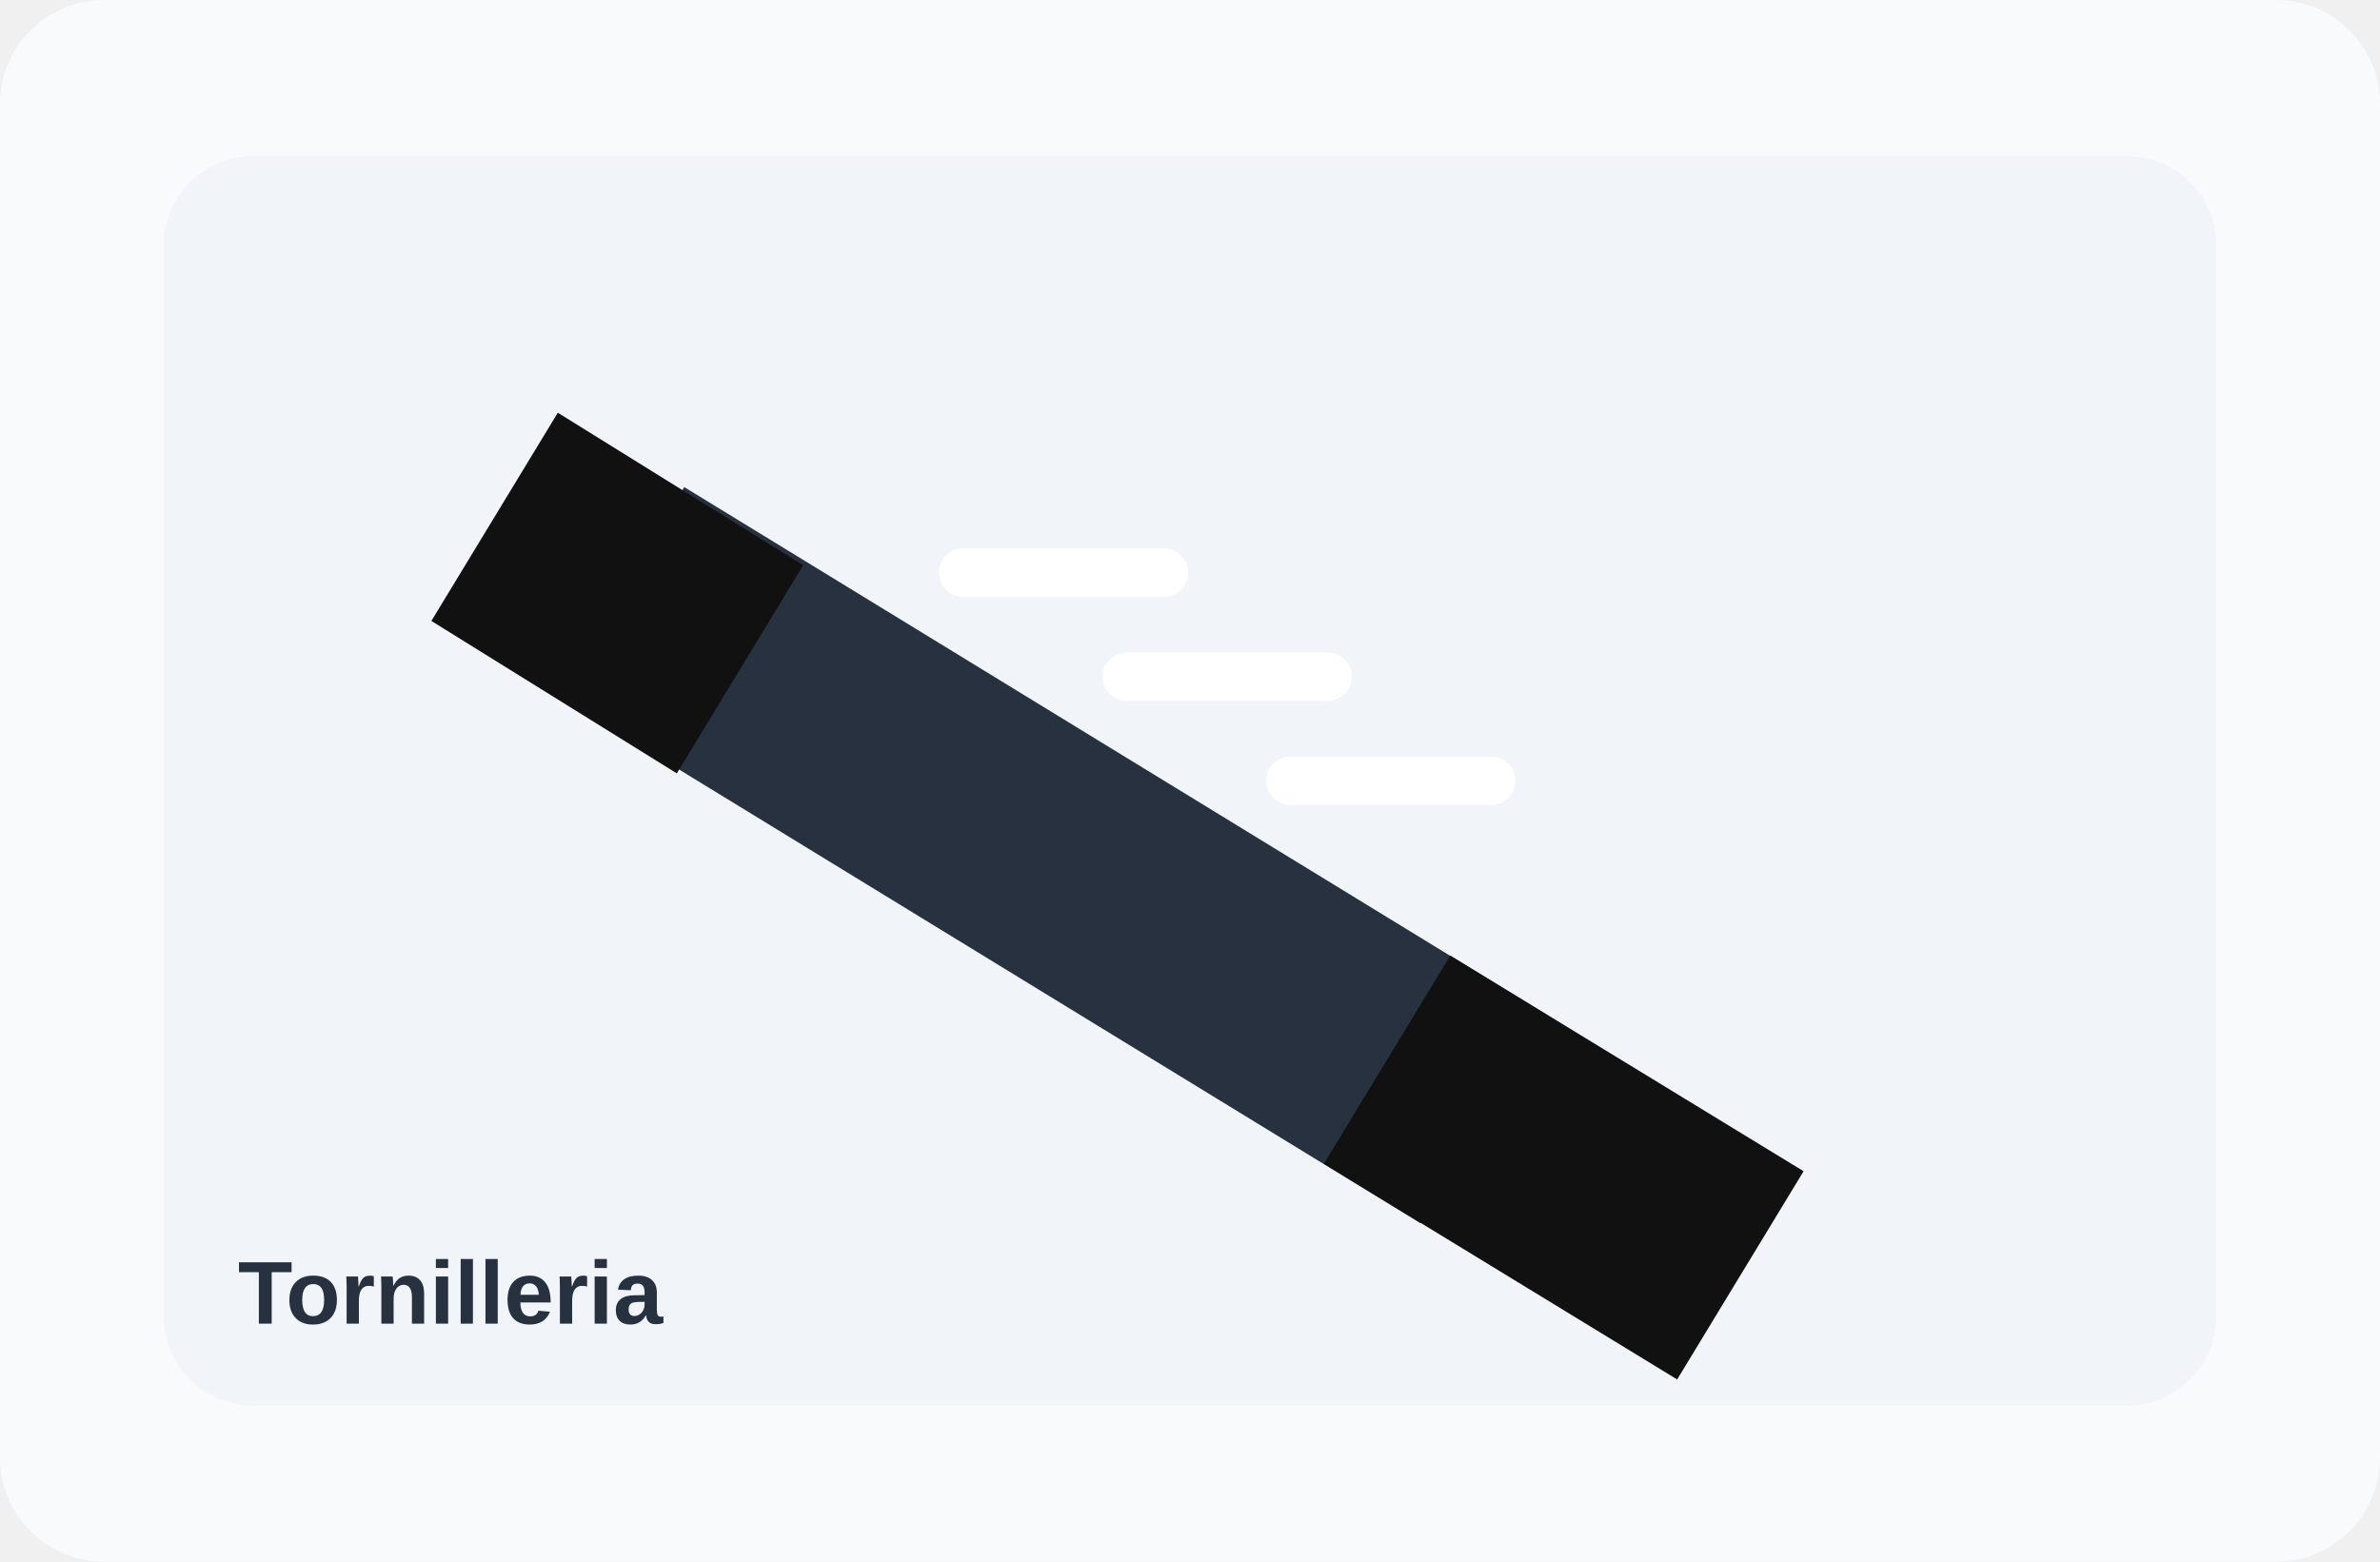
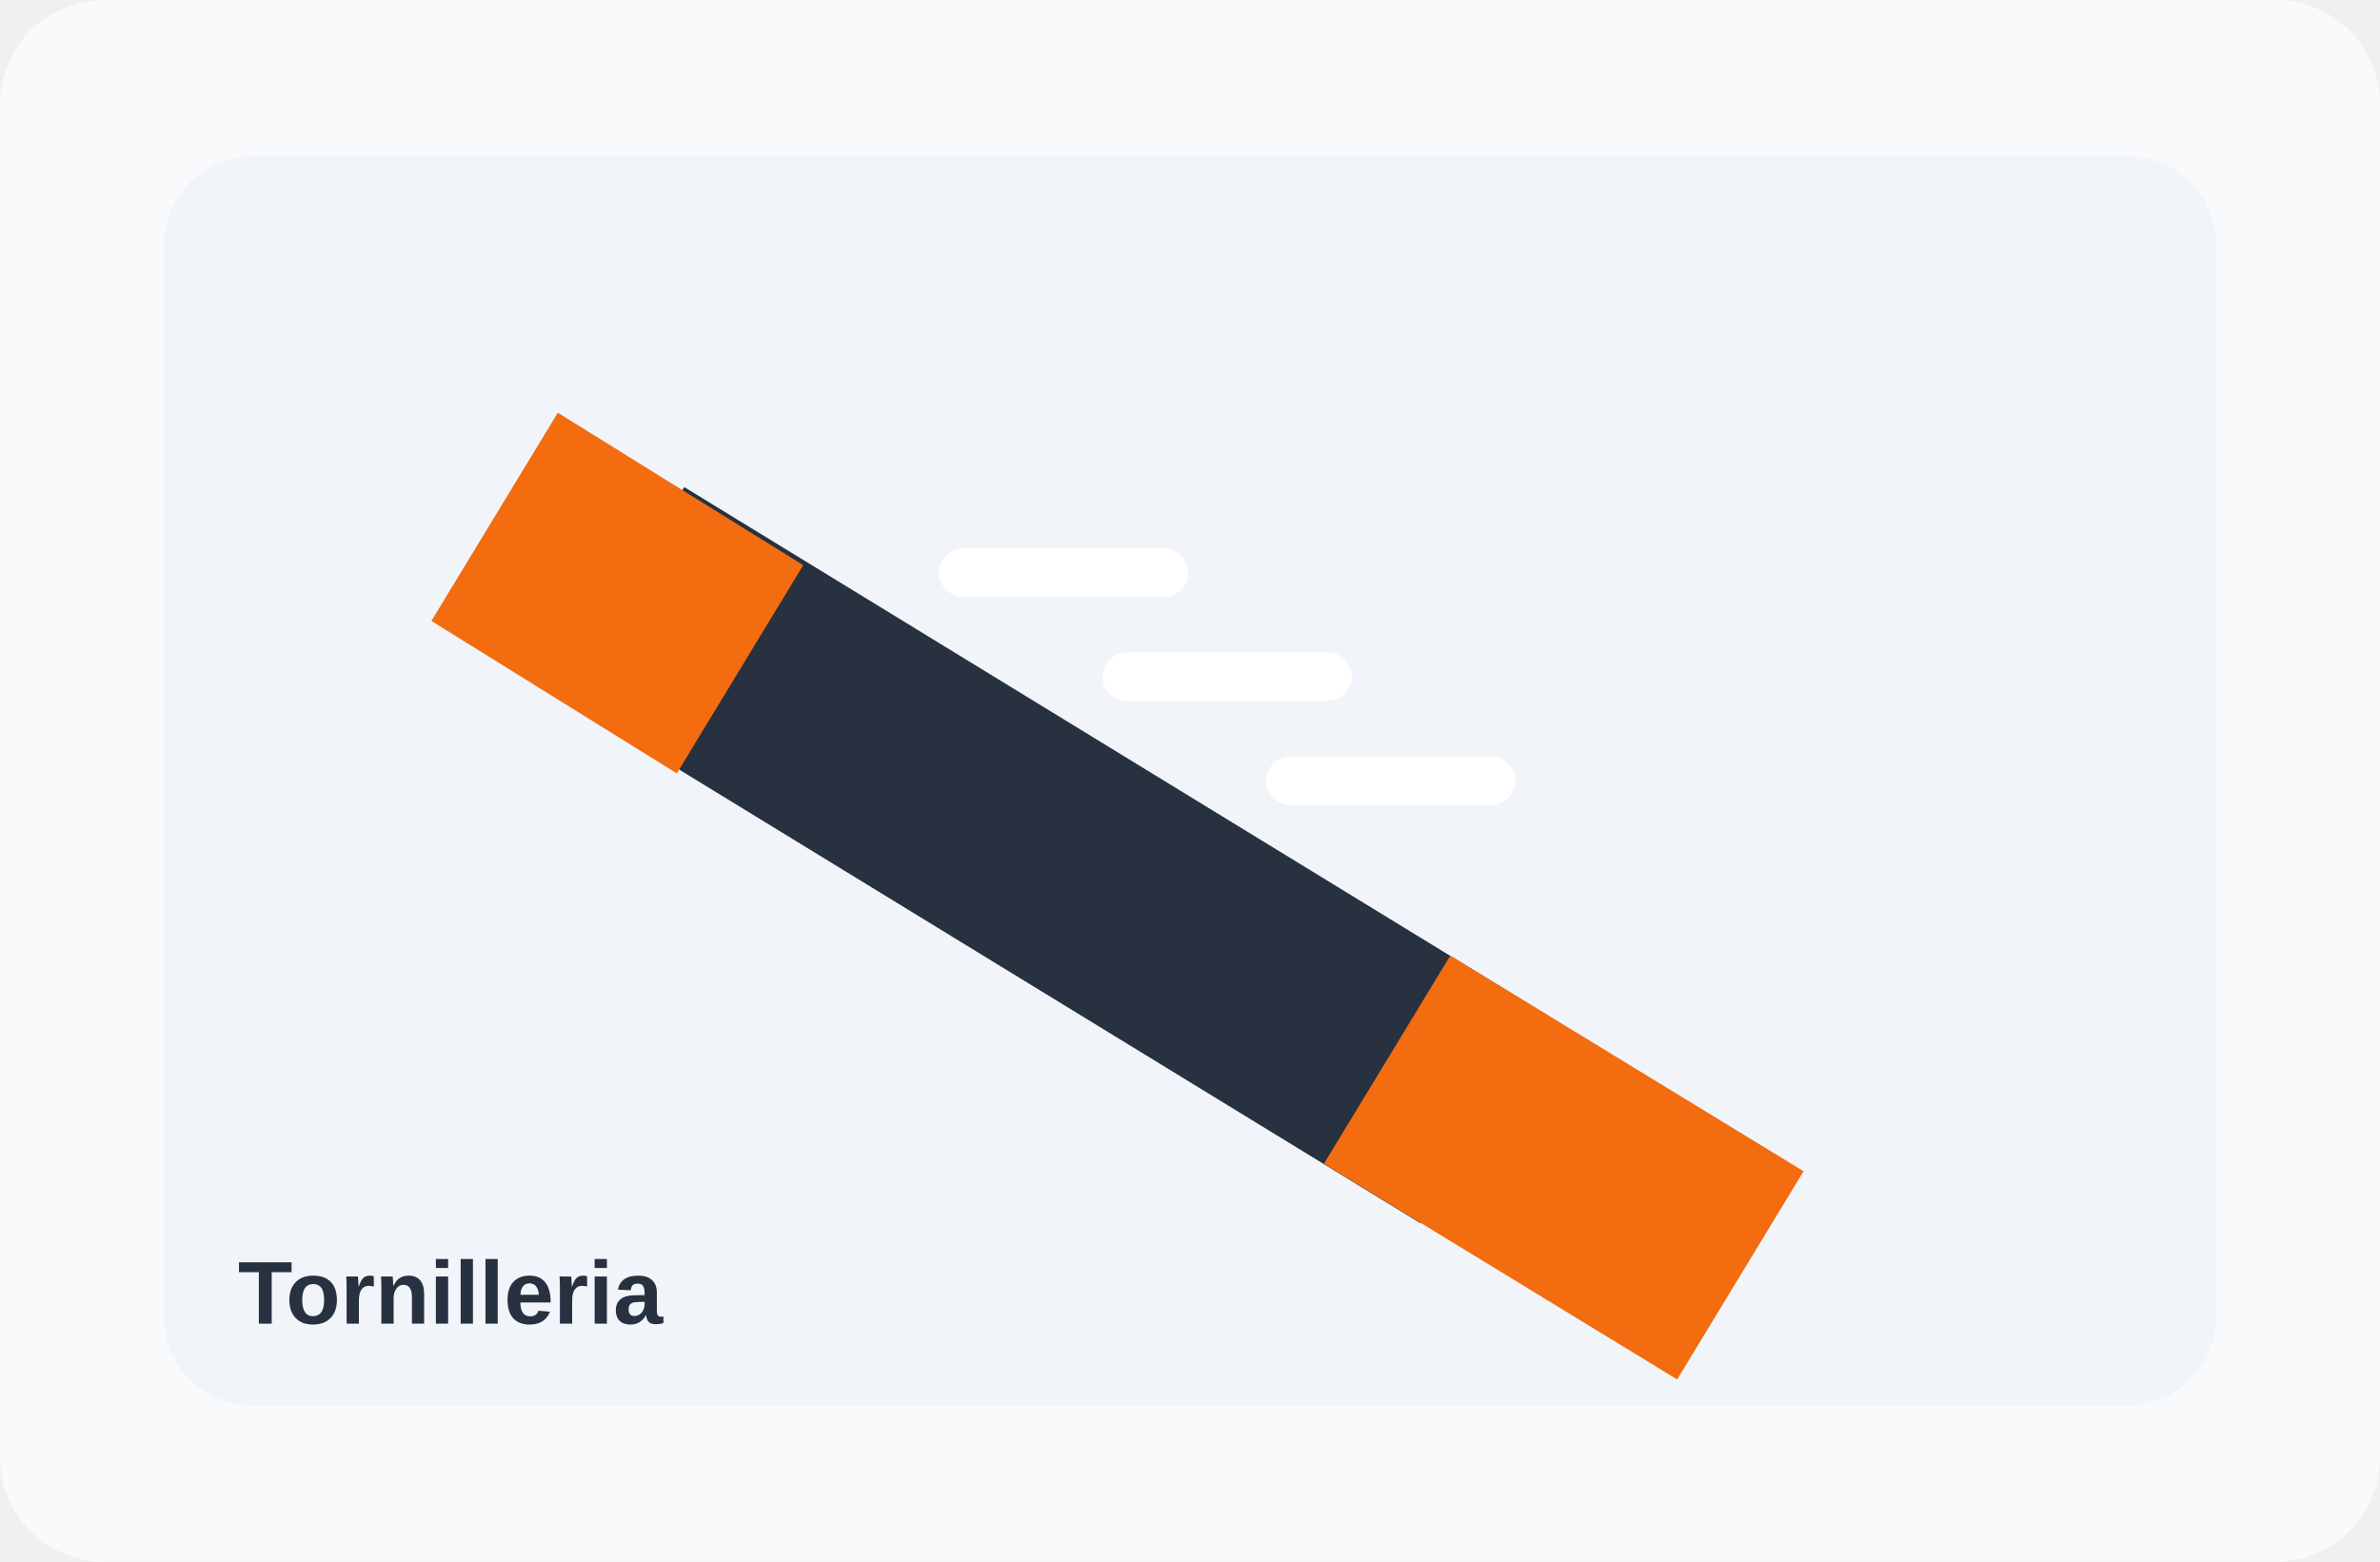
<svg xmlns="http://www.w3.org/2000/svg" width="640" height="420" viewBox="0 0 640 420" role="img" aria-label="Tornilleria">
  <rect width="640" height="420" rx="28" fill="#f8fafc" />
  <rect x="44" y="42" width="552" height="336" rx="24" fill="#f1f5f9" />
  <path d="m184 131 232 142-34 56-232-142z" fill="#27313f" />
-   <path d="m150 111 66 41-34 56-66-41zM390 257l95 58-34 56-95-58z" fill="#111111" />
+   <path d="m150 111 66 41-34 56-66-41zM390 257l95 58-34 56-95-58z" fill="#f36c10" />
  <path d="M303 182h54M259 154h54M347 210h54" stroke="#fff" stroke-width="13" stroke-linecap="round" />
  <text x="64" y="356" fill="#27313f" font-family="Arial, sans-serif" font-size="24" font-weight="700">Tornilleria</text>
</svg>
